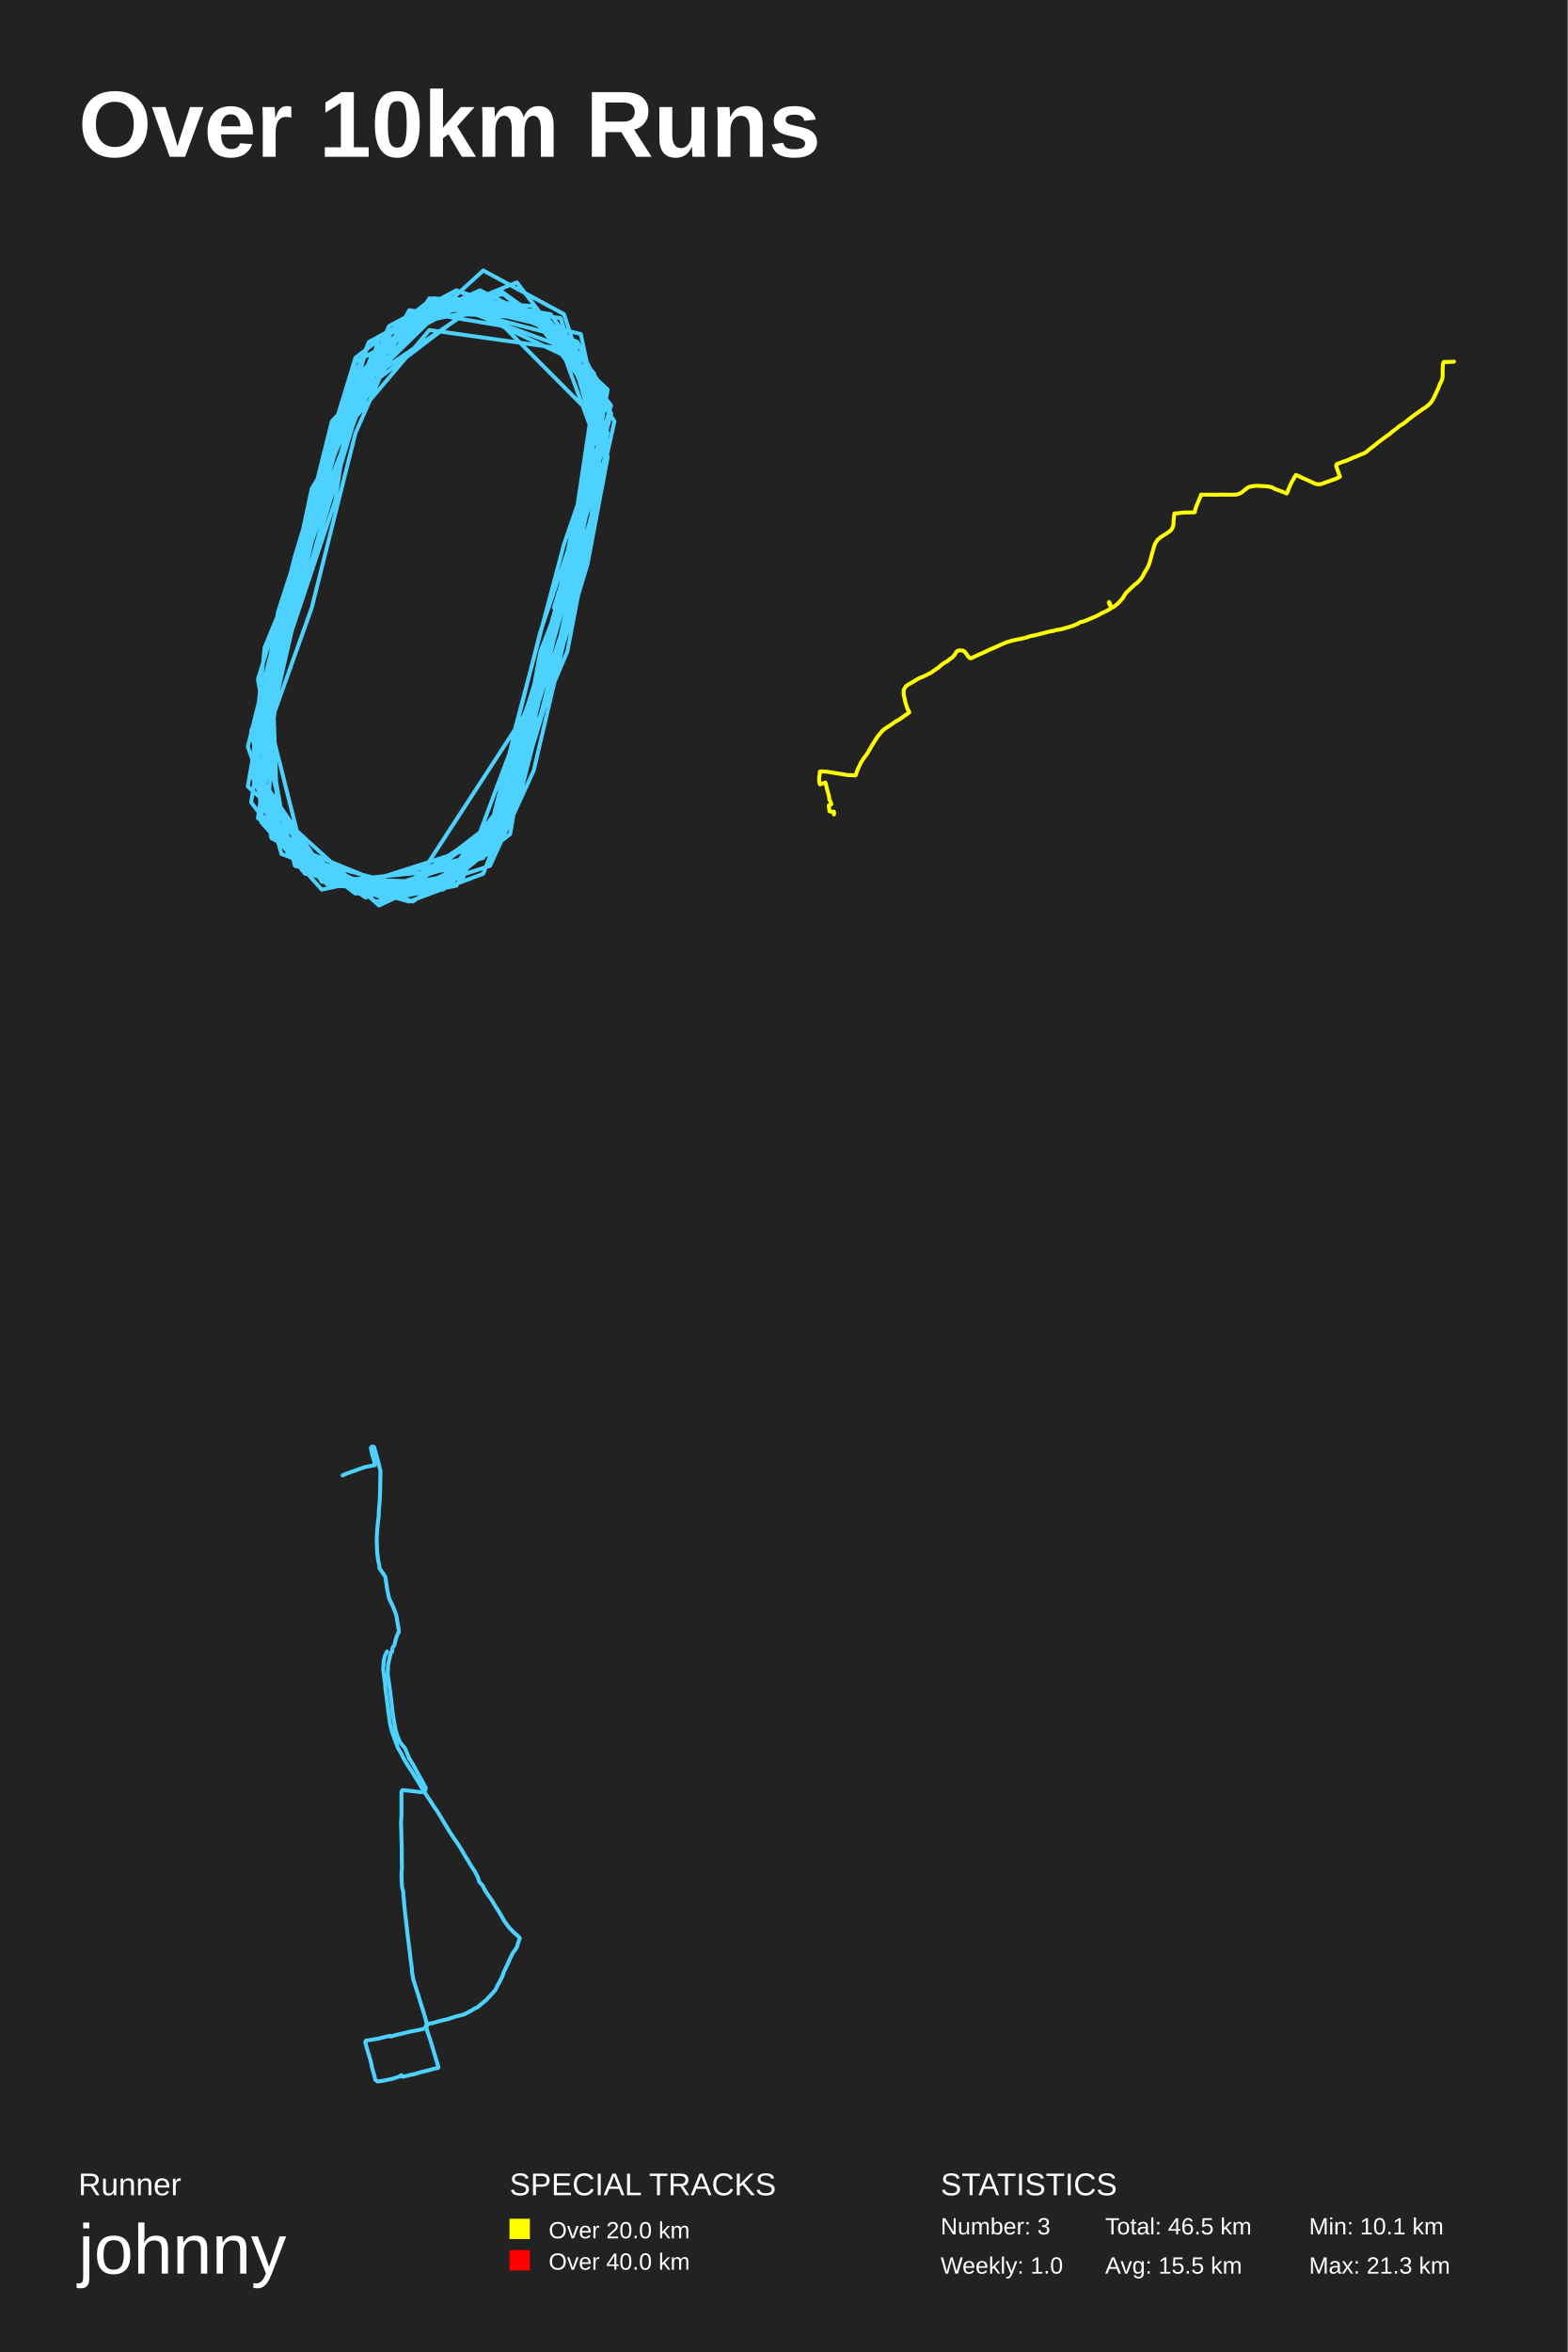
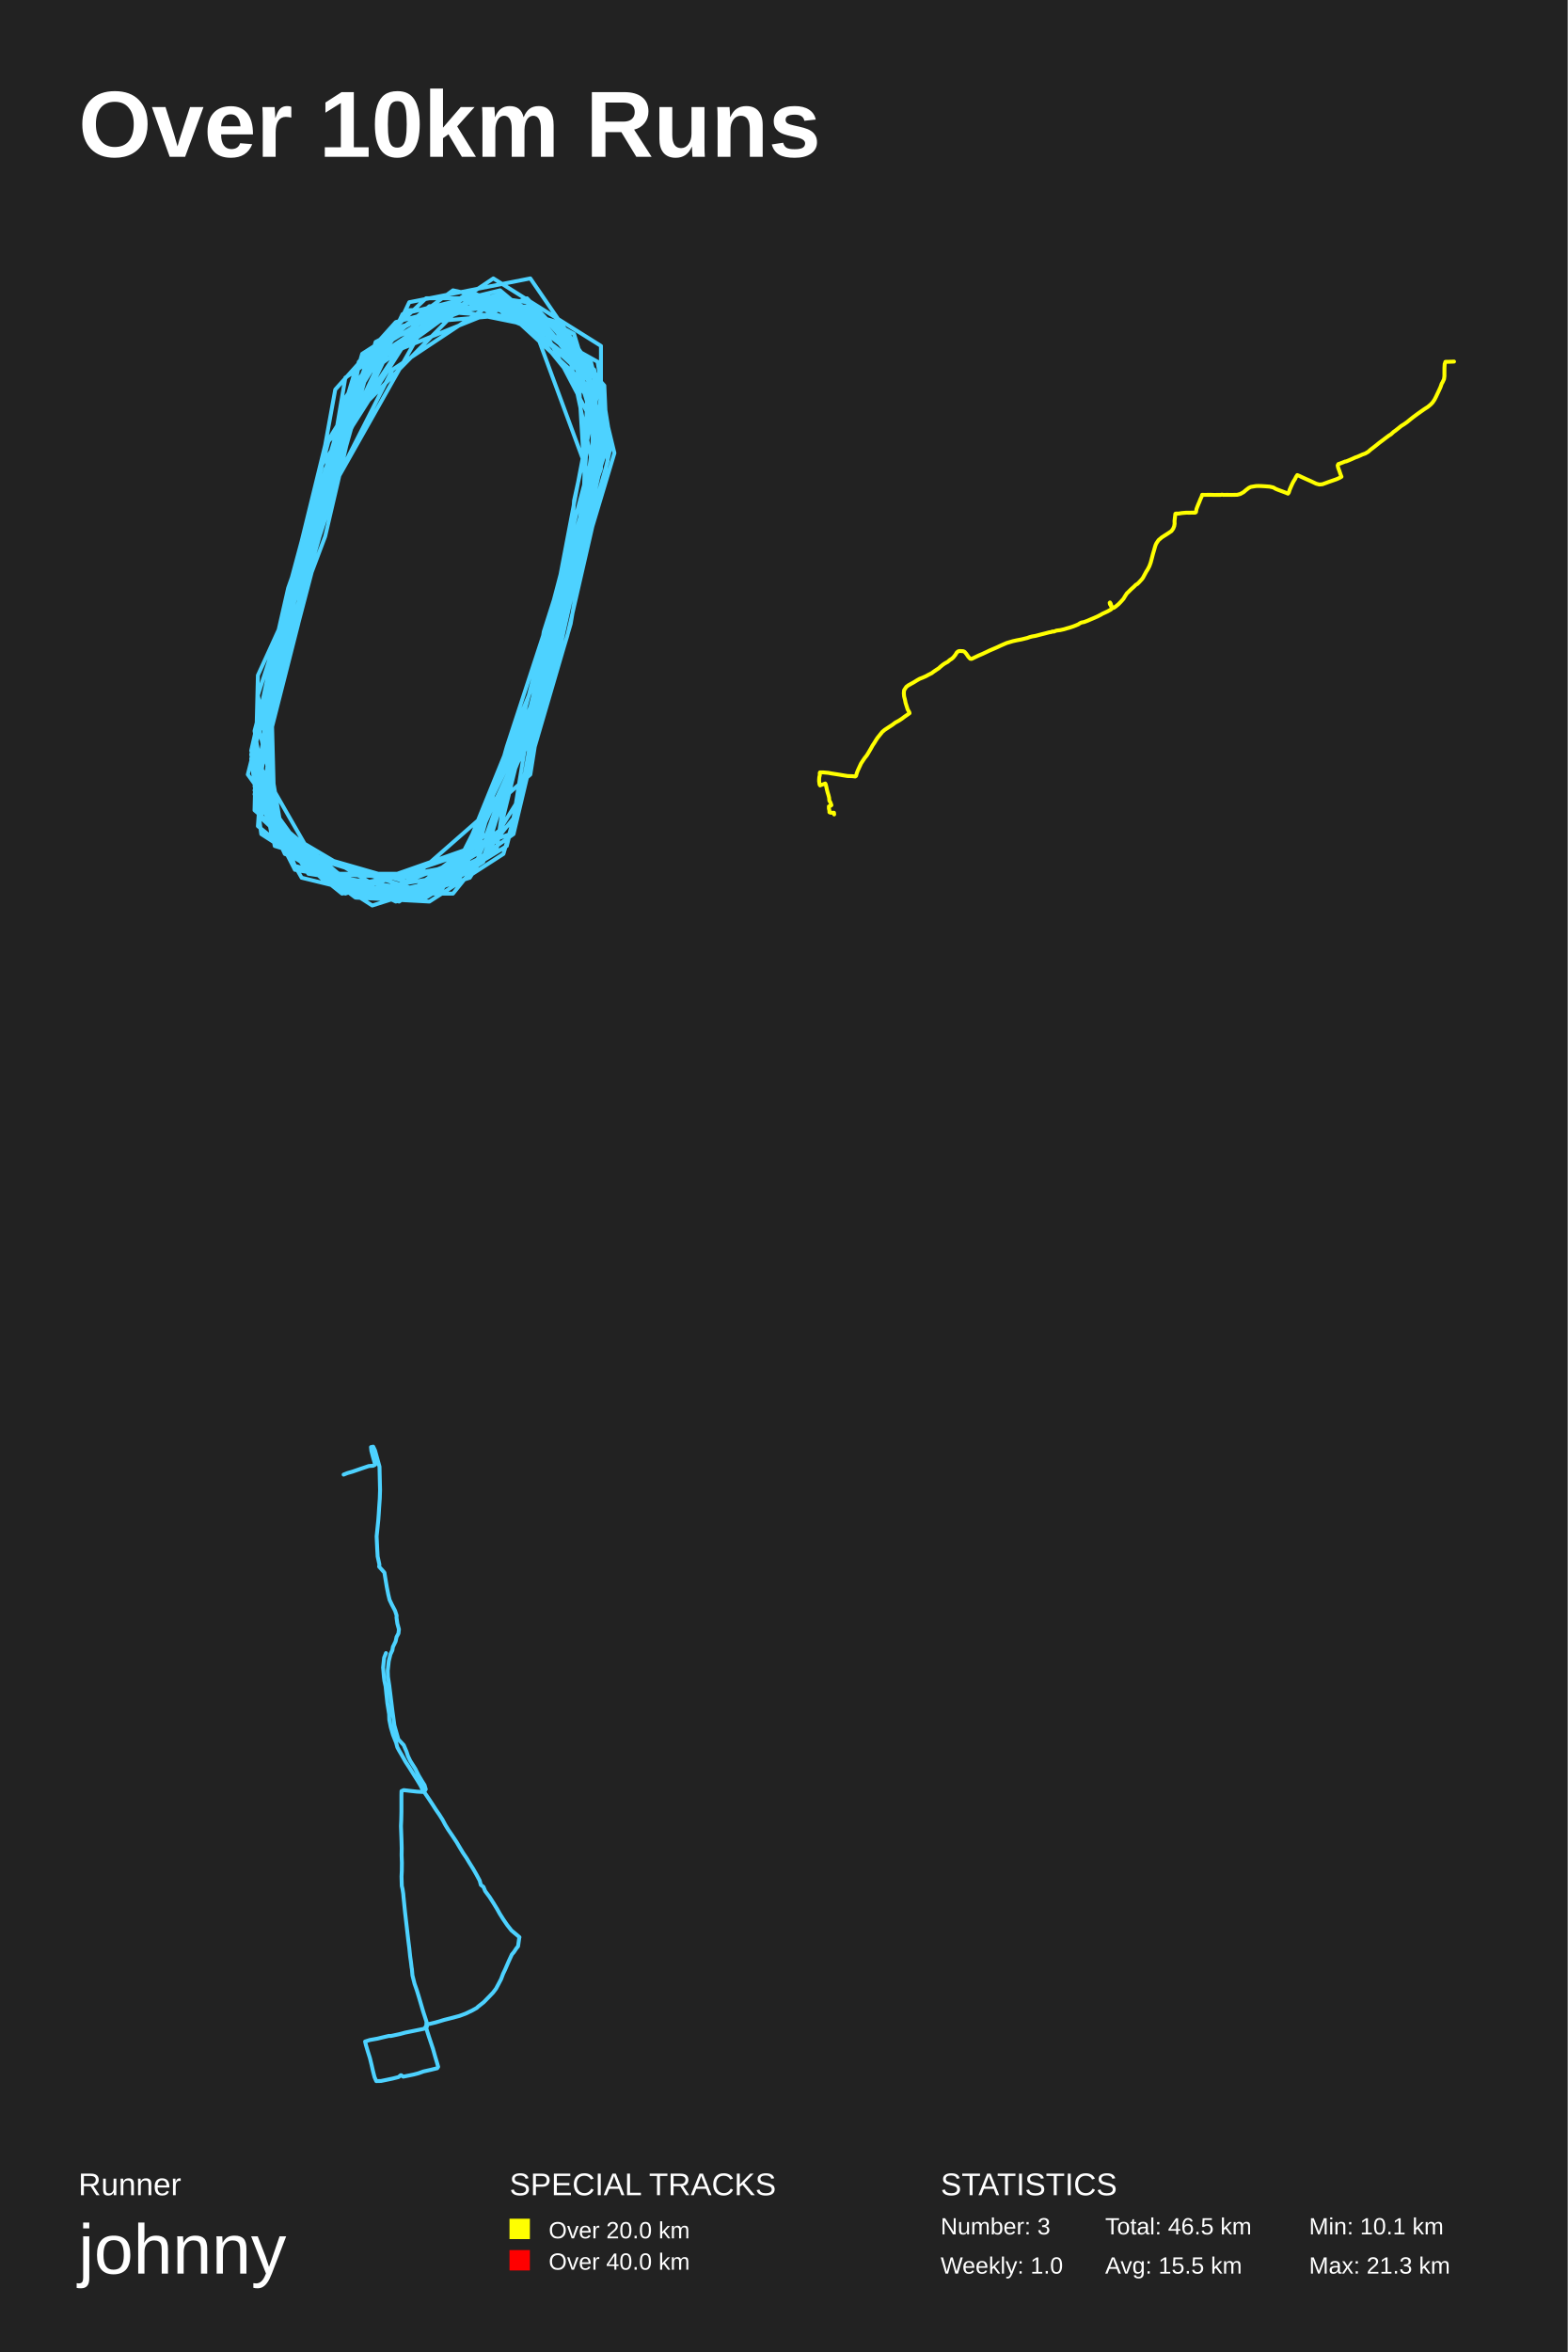
<svg xmlns="http://www.w3.org/2000/svg" baseProfile="full" height="300mm" version="1.1" viewBox="0,0,200,300" width="200mm">
  <defs />
  <rect fill="#222222" height="300" width="200" x="0" y="0" />
  <text fill="#FFFFFF" style="font-size:12px; font-family:Arial; font-weight:bold;" x="10" y="20">Over 10km Runs</text>
  <text fill="#FFFFFF" style="font-size:4px; font-family:Arial" x="10" y="280">Runner</text>
  <text fill="#FFFFFF" style="font-size:9px; font-family:Arial" x="10" y="290">johnny</text>
  <text fill="#FFFFFF" style="font-size:4px; font-family:Arial" x="65" y="280">SPECIAL TRACKS</text>
  <rect fill="yellow" height="2.6" width="2.6" x="65" y="283" />
  <text fill="#FFFFFF" style="font-size:3px; font-family:Arial" x="70" y="285.5">Over 20.0 km</text>
  <rect fill="red" height="2.6" width="2.6" x="65" y="287" />
  <text fill="#FFFFFF" style="font-size:3px; font-family:Arial" x="70" y="289.5">Over 40.0 km</text>
  <text fill="#FFFFFF" style="font-size:4px; font-family:Arial" x="120" y="280">STATISTICS</text>
  <text fill="#FFFFFF" style="font-size:3px; font-family:Arial" x="120" y="285">Number: 3</text>
  <text fill="#FFFFFF" style="font-size:3px; font-family:Arial" x="120" y="290">Weekly: 1.0</text>
  <text fill="#FFFFFF" style="font-size:3px; font-family:Arial" x="141" y="285">Total: 46.5 km</text>
  <text fill="#FFFFFF" style="font-size:3px; font-family:Arial" x="141" y="290">Avg: 15.5 km</text>
  <text fill="#FFFFFF" style="font-size:3px; font-family:Arial" x="167" y="285">Min: 10.1 km</text>
  <text fill="#FFFFFF" style="font-size:3px; font-family:Arial" x="167" y="290">Max: 21.3 km</text>
-   <polyline fill="none" opacity="1" points="70.661,77.531 77.527,55.256 72.378,43.106 56.931,39.056 48.349,43.106 38.481,76.013 32.044,98.794 39.339,109.425 50.066,114.488 62.509,110.438 68.087,98.288 75.81,65.381 78.385,53.738 70.232,41.081 55.215,38.044 45.346,45.638 37.622,70.95 31.615,95.25 35.477,105.881 47.92,114.994 58.218,112.969 65.512,101.325 68.945,83.1 76.239,64.369 76.668,50.194 70.232,41.081 58.218,37.031 49.637,41.588 41.913,59.813 38.91,67.406 35.477,78.038 31.615,100.313 48.349,115.5 63.367,108.413 68.945,91.706 75.381,66.394 76.668,54.75 74.094,42.6 54.785,38.044 41.913,58.294 34.619,83.1 35.477,106.388 45.346,113.981 58.647,111.45 62.509,105.881 68.945,80.569 76.668,57.788 74.523,47.156 66.8,39.563 55.215,39.563 42.342,53.738 35.906,79.556 34.619,88.669 33.332,104.869 41.913,112.969 56.502,113.475 64.225,106.388 66.371,95.25 73.665,70.95 77.527,49.688 65.512,38.55 51.353,41.588 45.346,55.256 39.768,77.531 32.903,96.769 33.332,104.869 41.055,113.475 62.08,108.919 66.8,91.706 75.381,63.863 77.097,49.688 70.232,40.069 57.36,38.044 47.062,43.613 43.2,52.725 41.055,64.875 33.761,82.594 32.044,98.794 36.764,108.919 52.64,114.994 63.367,107.906 65.512,93.731 71.949,69.431 76.668,55.763 74.523,45.638 64.225,37.538 55.215,39.056 46.204,47.663 39.339,73.481 35.048,82.594 32.044,102.338 38.91,111.45 56.073,113.475 63.796,103.856 71.949,76.013 75.81,50.194 67.229,39.563 57.789,38.044 45.346,50.194 38.91,66.394 35.477,87.15 32.903,104.363 45.775,113.475 59.076,111.956 63.796,99.3 71.09,80.063 76.668,57.788 76.239,50.194 68.087,39.056 55.215,38.044 44.917,48.675 40.626,63.863 32.473,94.238 34.619,106.894 47.491,113.981 57.36,112.463 65.083,106.388 68.516,86.138 73.665,70.444 76.239,57.281 73.236,43.613 68.087,39.563 52.64,40.575 44.917,49.688 42.771,63.863 36.335,83.1 33.761,89.681 38.481,108.413 49.637,112.969 61.651,109.425 68.087,89.175 76.239,56.775 72.807,44.625 54.785,42.094 45.346,53.231 35.048,82.594 33.332,99.3 41.913,111.956 53.069,112.463 67.229,90.694 75.81,59.813 74.523,44.625 61.222,37.538 49.637,42.6 44.488,50.194 39.339,68.419 32.473,96.769 35.906,108.919 50.495,114.488 65.512,102.844 72.378,74.494 77.956,52.725 73.665,43.613 58.218,37.031 47.491,45.131 42.342,58.8 35.906,84.113 33.332,103.856 39.339,111.45 52.211,114.994 61.651,111.45 68.087,94.744 74.952,71.963 77.527,58.294 71.519,42.094 61.222,37.031 50.066,42.094 41.913,57.788 32.903,86.644 36.764,108.413 45.346,112.969 64.225,106.894 68.516,89.681 72.807,68.419 77.956,51.713 65.941,36.019 47.062,43.613 41.055,63.356 37.193,80.569 32.903,99.3 38.481,110.944 46.204,112.463 56.931,112.969 66.371,101.325 73.665,72.975 77.527,57.281 71.949,40.069 61.651,34.5 44.488,50.194 39.339,69.431 35.906,81.075 32.473,98.794 41.055,112.463 55.215,113.475 63.796,106.388 71.09,85.125 76.668,55.256 73.665,46.144 58.647,39.056 45.346,46.144 38.91,71.963 35.048,84.619 34.19,104.869 41.913,112.463 57.36,110.944 64.225,103.856 72.378,72.975 75.81,53.231 64.225,41.588 52.211,39.563 40.197,61.838 38.051,77.531 32.044,93.225 34.619,105.881 46.633,114.488 62.509,108.413 70.232,81.075 74.523,62.344 76.239,51.206 68.087,40.575 59.076,40.069 45.775,50.194 37.622,79.05 32.903,91.2 37.622,110.438 51.353,113.981 64.225,104.363 71.949,77.025 75.81,55.763 71.519,44.119 57.789,39.056 49.207,43.613 41.484,62.85 37.622,76.519 32.903,95.756 33.332,102.338 40.197,111.45 48.778,114.488 57.36,112.969 65.941,102.844 70.232,81.581 76.668,62.344 75.81,47.663 69.803,40.575 57.789,39.056 51.782,42.6 45.775,52.219 35.906,79.05 32.473,98.288 40.197,109.931 51.353,112.969 62.938,105.375 72.378,83.1 77.527,56.269 71.519,42.6 63.796,37.031 48.778,47.156 39.768,62.344 35.477,82.594 32.044,97.781 35.048,106.894 45.775,113.981 55.644,113.475 64.654,101.831 71.519,81.075 76.668,56.775 71.519,40.575 56.931,38.55" stroke="#4DD2FF" stroke-dasharray="none" stroke-linecap="round" stroke-linejoin="round" stroke-width="0.5" />
-   <polyline fill="none" opacity="1" points="185.5,46.118 185.27,46.145 184.586,46.171 184.211,46.171 184.166,46.19 184.155,46.282 184.082,46.453 184.054,46.925 184.048,47.463 184.048,47.995 183.998,48.375 183.807,48.782 183.701,48.959 183.555,49.379 183.381,49.766 183.18,50.192 182.989,50.599 182.787,50.992 182.541,51.353 182.305,51.603 181.935,51.911 181.487,52.199 181.111,52.462 180.691,52.757 180.36,53 180.035,53.242 179.705,53.505 179.301,53.839 178.909,54.115 178.556,54.331 178.214,54.607 177.894,54.863 177.76,54.968 177.614,55.059 177.233,55.407 176.964,55.571 176.504,55.919 176.14,56.194 175.765,56.476 175.378,56.791 174.974,57.106 174.655,57.349 174.347,57.624 173.971,57.841 173.601,57.972 173.349,58.09 172.9,58.28 172.744,58.326 172.284,58.536 171.886,58.706 171.544,58.844 171.438,58.851 171.191,58.949 170.788,59.106 170.558,59.179 170.468,59.356 170.535,59.664 170.692,60.084 170.849,60.549 170.95,60.792 170.709,60.936 170.294,61.12 169.381,61.435 169.011,61.573 168.518,61.75 168.131,61.782 167.739,61.678 166.971,61.317 166.349,61.041 165.889,60.831 165.609,60.694 165.328,60.582 165.166,60.825 165.043,61.081 164.841,61.402 164.69,61.697 164.533,62.051 164.359,62.451 164.247,62.806 164.146,62.943 163.955,62.858 163.434,62.661 162.918,62.471 162.582,62.333 162.279,62.156 161.82,62.051 161.327,62.012 160.783,61.979 160.396,61.966 160.066,61.979 159.432,62.084 159.169,62.209 158.782,62.504 158.496,62.753 158.076,62.989 157.684,63.088 156.961,63.101 156.423,63.094 155.924,63.101 155.75,63.068 155.593,63.101 155.212,63.101 154.752,63.107 154.388,63.094 153.968,63.094 153.502,63.101 153.228,63.088 153.172,63.291 152.987,63.698 152.852,64.045 152.763,64.242 152.589,64.675 152.51,64.891 152.438,65.298 152.337,65.363 151.894,65.357 151.681,65.37 151.221,65.363 150.661,65.409 150.224,65.481 149.893,65.475 149.82,65.508 149.764,65.973 149.714,66.419 149.725,66.76 149.674,67.069 149.54,67.403 149.316,67.711 149.08,67.869 148.766,68.079 148.368,68.328 148.094,68.505 147.679,68.859 147.421,69.239 147.309,69.469 147.231,69.711 147.124,70.098 146.973,70.603 146.777,71.357 146.681,71.712 146.513,72.171 146.295,72.59 146.115,72.866 145.869,73.325 145.695,73.646 145.549,73.843 145.219,74.203 145.0,74.42 144.781,74.544 144.563,74.767 144.17,75.121 143.795,75.495 143.66,75.613 143.425,75.974 143.218,76.321 142.915,76.662 142.579,77.01 142.214,77.312 141.973,77.476 141.867,77.482 141.699,77.253 141.575,76.905 141.503,76.787 141.463,76.833 141.503,77.017 141.564,77.095 141.777,77.521 141.632,77.672 141.206,77.915 140.757,78.125 140.533,78.223 140.331,78.348 139.894,78.571 139.491,78.748 139.025,78.944 138.65,79.108 138.207,79.272 137.882,79.338 137.686,79.423 137.49,79.561 137.187,79.692 136.834,79.829 136.397,79.974 135.999,80.085 135.685,80.184 135.169,80.302 134.698,80.361 134.345,80.492 134.194,80.472 134.015,80.544 133.762,80.583 133.398,80.682 132.798,80.833 132.277,80.97 131.986,81.042 131.599,81.108 131.296,81.187 130.988,81.298 130.248,81.482 129.637,81.6 129.133,81.711 128.78,81.816 128.376,81.934 128.006,82.092 127.603,82.269 127.255,82.432 127.009,82.544 126.583,82.728 126.185,82.898 125.776,83.095 125.282,83.324 124.767,83.547 123.904,83.96 123.719,83.94 123.495,83.704 123.22,83.304 123.013,83.068 122.839,82.983 122.547,82.964 122.318,82.964 122.161,83.023 122.009,83.154 121.841,83.436 121.572,83.77 121.331,83.98 121.157,84.078 121.023,84.19 120.872,84.327 120.468,84.55 120.221,84.721 119.907,84.976 119.739,85.14 119.448,85.33 119.1,85.566 118.82,85.776 118.45,85.96 118.097,86.156 117.682,86.34 117.296,86.491 116.959,86.681 116.589,86.91 116.18,87.14 115.827,87.337 115.592,87.52 115.424,87.769 115.312,87.946 115.278,88.32 115.312,88.733 115.424,89.166 115.502,89.559 115.637,89.985 115.76,90.378 115.973,90.752 116.001,90.87 115.726,91.067 115.345,91.329 115.026,91.572 114.656,91.814 114.404,91.952 114.185,92.07 113.832,92.339 113.389,92.627 112.823,93.001 112.532,93.25 111.932,93.997 111.736,94.292 111.5,94.679 111.304,94.967 111.069,95.393 110.749,95.937 110.576,96.219 110.29,96.58 110.038,96.953 109.836,97.262 109.634,97.694 109.427,98.146 109.298,98.481 109.197,98.841 109.09,98.92 108.771,98.881 108.631,98.874 108.35,98.868 108.132,98.861 107.672,98.789 107.218,98.71 106.725,98.632 106.081,98.533 105.666,98.455 105.509,98.441 105.01,98.396 104.618,98.396 104.584,98.448 104.584,98.645 104.59,98.743 104.522,99.025 104.5,99.333 104.5,99.53 104.556,99.942 104.629,100.054 104.696,100.015 104.971,99.929 105.279,99.811 105.341,99.923 105.442,100.349 105.492,100.598 105.582,100.945 105.677,101.247 105.772,101.62 105.8,101.988 105.935,102.21 106.064,102.571 105.912,102.669 105.744,102.722 105.75,103.003 105.812,103.272 105.812,103.462 105.963,103.528 106.389,103.528 106.411,103.744 106.389,103.882" stroke="yellow" stroke-dasharray="none" stroke-linecap="round" stroke-linejoin="round" stroke-width="0.5" />
-   <polyline fill="none" opacity="1" points="49.378,210.646 49.095,211.239 48.965,211.832 48.906,212.563 48.882,212.867 49.059,214.301 49.142,214.908 49.165,215.364 49.342,216.66 49.472,217.736 49.626,218.854 49.744,219.792 49.991,220.813 50.345,221.806 50.628,222.537 50.758,222.937 51.171,223.641 51.49,224.289 51.903,224.979 52.717,226.234 52.941,226.62 53.472,227.448 53.755,227.972 53.92,228.193 54.357,228.896 54.912,229.724 55.466,230.579 55.796,231.048 56.304,231.876 56.705,232.565 56.965,232.979 57.448,233.779 58.062,234.69 58.392,235.158 58.829,235.848 59.313,236.69 59.808,237.476 60.15,238.055 60.575,238.703 60.988,239.503 61.141,240.027 61.602,240.538 61.826,241.034 62.168,241.558 62.734,242.358 63.194,243.131 63.56,243.696 64.02,244.469 64.445,245.2 64.953,245.862 65.649,246.579 66.073,246.924 66.309,247.213 66.144,247.696 65.944,248.344 65.778,248.634 65.413,249.13 65.13,249.696 64.658,250.744 64.268,251.558 64.127,251.999 63.69,252.882 63.371,253.447 63.206,253.819 62.652,254.426 62.062,255.074 61.33,255.681 60.882,256.054 60.634,256.15 59.867,256.605 59.171,256.95 58.074,257.226 57.212,257.515 56.139,257.777 55.088,258.067 54.64,258.122 54.392,258.591 54.558,259.225 54.841,260.025 55.088,260.853 55.372,261.79 55.643,262.701 55.867,263.418 55.926,263.735 55.336,263.887 54.522,264.107 53.767,264.286 52.953,264.535 52.339,264.659 51.938,264.769 51.313,264.893 51.218,264.742 51.207,264.686 50.971,264.852 50.451,265.031 49.932,265.183 48.988,265.376 48.186,265.5 47.891,265.307 47.702,264.562 47.478,263.776 47.301,262.921 47.042,262.052 46.806,261.266 46.593,260.508 46.676,260.287 47.561,260.149 48.398,259.998 49.154,259.805 49.791,259.667 49.85,259.763 50.581,259.543 51.466,259.35 52.351,259.129 53.106,258.991 53.932,258.812 54.204,258.729 54.44,258.136 54.251,257.35 53.873,256.136 53.59,255.24 53.342,254.399 53.024,253.419 52.729,252.454 52.563,251.544 52.54,251.075 52.481,250.578 52.387,249.972 52.28,249.006 52.151,247.986 52.021,246.951 51.608,243.351 51.525,242.345 51.454,241.641 51.454,241.324 51.301,240.772 51.242,240.014 51.218,239.117 51.277,238.234 51.254,237.103 51.254,236.207 51.242,235.296 51.207,234.345 51.195,233.393 51.159,232.538 51.218,231.572 51.218,230.607 51.218,229.393 51.218,228.524 51.36,228.331 51.903,228.386 52.823,228.482 53.696,228.593 54.038,228.538 54.251,228.372 54.322,228.041 53.944,227.351 53.673,226.841 53.224,226.041 52.776,225.213 52.186,224.234 52.021,223.848 51.69,223.02 51.053,222.247 50.711,221.461 50.451,220.592 50.263,219.544 50.109,218.564 50.003,217.654 49.732,215.419 49.614,214.577 49.46,213.612 49.508,212.343 49.708,211.432 49.885,210.77 50.015,210.687 50.074,210.204 50.333,209.777 50.463,209.183 50.664,208.59 50.9,208.08 50.782,207.335 50.699,206.907 50.581,206.121 50.522,205.927 50.192,205.044 49.791,204.189 49.649,203.913 49.413,202.837 49.283,201.913 49.142,201.085 48.398,200.009 48.398,199.733 48.245,199.015 48.127,198.118 48.056,196.449 48.115,195.249 48.198,194.324 48.304,193.496 48.339,192.627 48.434,191.565 48.493,190.24 48.54,187.646 48.292,186.611 48.044,185.687 47.726,184.583 47.454,184.5 47.313,184.679 47.466,185.438 47.749,186.404 47.832,186.887 47.23,186.998 46.522,187.135 45.531,187.494 44.599,187.825 44.163,187.977 43.702,188.184" stroke="#4DD2FF" stroke-dasharray="none" stroke-linecap="round" stroke-linejoin="round" stroke-width="0.5" />
+   <polyline fill="none" opacity="1" points="75.381,64.369 75.81,48.169 64.225,39.056 53.927,40.069 41.055,59.306 33.332,90.694 35.906,105.881 44.917,112.969 53.927,114.488 64.654,107.906 71.09,82.088 78.385,57.788 75.81,47.156 63.796,37.031 51.353,40.069 41.484,60.825 35.048,85.125 31.615,98.794 41.484,112.463 54.356,114.488 61.651,109.931 68.516,87.656 73.665,68.925 77.527,54.244 75.381,46.144 63.796,38.044 54.356,38.044 45.775,46.144 41.055,63.356 37.622,73.988 32.473,93.225 35.048,107.906 54.785,113.981 65.512,106.388 72.378,77.531 74.523,62.344 75.381,46.65 67.229,38.044 45.775,46.65 38.051,75 32.044,96.263 37.622,110.438 51.782,114.488 60.793,108.919 64.654,95.25 74.094,66.394 76.668,53.738 71.949,43.613 59.505,38.55 45.346,47.156 40.197,64.369 34.619,84.113 32.044,96.263 35.048,107.4 50.495,114.994 59.934,111.956 65.941,102.338 72.378,81.075 77.956,56.775 76.239,46.144 60.793,37.538 46.204,48.169 41.484,68.419 36.335,82.088 32.473,101.325 38.481,111.956 50.924,114.994 63.796,105.881 70.661,78.038 77.527,56.775 73.236,42.6 63.796,37.538 50.495,41.081 42.771,49.688 41.484,56.775 35.906,79.556 32.903,86.138 32.473,103.35 44.917,113.981 57.789,113.981 65.512,104.363 69.374,80.569 75.81,60.319 76.668,50.7 68.087,39.563 59.505,37.538 49.637,43.613 41.484,56.775 38.051,77.025 32.044,96.769 33.332,106.388 47.491,115.5 58.647,111.956 68.516,90.694 75.81,60.319 72.378,44.119 60.793,38.044 49.637,44.625 40.626,63.356 39.768,72.975 32.473,100.819 37.622,110.944 52.64,113.475 62.08,106.388 65.512,96.769 73.665,72.975 77.097,53.738 70.661,41.588 58.647,38.044 47.92,43.613 43.629,58.8 36.335,80.063 32.473,100.313 36.335,108.919 50.924,114.488 63.367,108.413 64.654,99.3 72.378,77.025 73.236,63.863 76.239,50.194 71.09,41.081 62.08,38.55 48.778,43.613 43.2,55.763 38.051,77.025 34.619,86.138 34.19,103.856 43.2,111.45 57.36,111.45 65.941,104.363 71.09,75.506 75.81,50.7 63.796,38.044 50.066,47.156 39.768,67.406 32.903,92.213 35.906,105.881 44.917,113.475 65.083,106.388 72.807,75 77.097,56.775 68.087,39.563 54.785,39.056 45.775,46.65 44.059,55.256 35.477,83.1 32.903,101.831 44.059,113.981 59.076,108.919 68.945,88.669 77.527,58.8 77.097,49.181 68.087,39.056 52.211,39.563 44.059,50.7 41.913,64.875 32.473,94.238 34.619,106.388 45.346,114.488 54.785,114.994 64.225,108.919 72.807,79.556 74.952,66.9 73.665,45.638 64.654,38.55 57.789,37.031 47.491,44.625 36.764,75 32.044,95.756 41.055,111.45 52.64,111.956 67.658,98.794 71.519,74.494 76.668,59.813 76.668,44.119 62.938,35.513 44.059,48.169 40.626,68.419 34.19,94.238 35.048,106.388 41.484,112.463 53.498,113.981 60.793,109.931 70.661,86.138 76.668,59.306 76.668,48.675 67.658,35.513 52.211,38.55 40.197,63.863 36.335,78.038 32.903,88.669 36.335,108.413 46.633,114.488 57.789,111.956 69.374,88.163 73.665,70.444 76.239,52.219 66.8,40.575 54.356,39.563 41.484,59.813 38.051,79.556 32.903,99.806 35.906,107.906 51.782,112.463 59.505,109.425 68.087,89.175 75.381,61.331 68.087,41.588 55.644,39.056 46.204,45.131 38.051,73.481 34.19,90.694 32.903,101.325 39.339,111.45 56.073,113.981 67.229,95.25 74.094,67.913 76.239,55.763 73.665,47.156 65.941,40.069 54.356,41.081 41.484,63.863 34.19,86.644 32.903,105.375 43.629,113.981 59.076,111.45 66.8,91.2 74.523,61.838 74.952,49.181 63.367,38.55 51.353,41.588 46.204,48.675 40.626,68.925 37.193,80.569 32.473,99.3 36.764,108.919 44.059,113.475 53.498,114.488 61.651,109.425 65.941,96.769 74.523,67.913 76.668,55.256 72.378,42.6 63.796,37.538 55.644,41.081 46.633,46.65 39.339,65.888 34.619,89.175 35.048,105.375 47.062,112.463 58.218,110.438 68.516,90.188 74.952,67.913 76.668,50.194 67.229,38.55 60.363,37.538 41.913,56.269 36.335,77.025 35.048,89.681 33.332,104.363 42.771,112.969 49.637,114.488 58.218,111.45 68.087,87.15 74.952,65.888 76.239,48.169 65.512,38.55" stroke="#4DD2FF" stroke-dasharray="none" stroke-linecap="round" stroke-linejoin="round" stroke-width="0.5" />
+   <polyline fill="none" opacity="1" points="185.5,46.118 184.814,46.145 184.438,46.145 184.393,46.164 184.381,46.256 184.308,46.427 184.28,46.901 184.275,47.441 184.275,47.974 184.224,48.355 184.033,48.763 183.926,48.941 183.78,49.362 183.606,49.75 183.403,50.177 183.212,50.585 183.01,50.98 182.763,51.342 182.527,51.592 182.156,51.901 181.706,52.19 181.329,52.454 180.908,52.75 180.576,52.993 180.25,53.236 179.919,53.5 179.514,53.835 179.12,54.111 178.766,54.328 178.424,54.605 178.103,54.861 177.968,54.966 177.822,55.059 177.44,55.407 177.17,55.572 176.709,55.92 176.344,56.197 175.967,56.479 175.579,56.795 175.175,57.111 174.854,57.354 174.545,57.631 174.169,57.848 173.798,57.979 173.545,58.098 173.095,58.288 172.938,58.334 172.477,58.545 172.078,58.716 171.735,58.854 171.628,58.861 171.381,58.959 170.976,59.117 170.746,59.189 170.656,59.367 170.723,59.676 170.881,60.097 171.038,60.564 171.139,60.808 170.897,60.952 170.481,61.136 169.565,61.452 169.194,61.59 168.7,61.768 168.312,61.801 167.918,61.696 167.148,61.334 166.524,61.057 166.064,60.847 165.783,60.709 165.502,60.597 165.339,60.84 165.215,61.097 165.013,61.419 164.861,61.715 164.703,62.07 164.529,62.472 164.417,62.827 164.316,62.965 164.124,62.879 163.602,62.682 163.085,62.491 162.747,62.353 162.444,62.176 161.983,62.07 161.488,62.031 160.943,61.998 160.555,61.985 160.224,61.998 159.589,62.103 159.324,62.228 158.937,62.524 158.65,62.774 158.228,63.011 157.835,63.11 157.11,63.123 156.57,63.116 156.07,63.123 155.896,63.09 155.738,63.123 155.356,63.123 154.895,63.129 154.53,63.116 154.108,63.116 153.642,63.123 153.366,63.11 153.31,63.314 153.125,63.721 152.99,64.07 152.9,64.267 152.726,64.701 152.647,64.918 152.574,65.326 152.473,65.392 152.029,65.385 151.815,65.398 151.354,65.392 150.792,65.438 150.354,65.51 150.022,65.504 149.949,65.537 149.893,66.004 149.842,66.451 149.853,66.793 149.803,67.102 149.668,67.437 149.443,67.746 149.207,67.904 148.892,68.115 148.493,68.365 148.218,68.542 147.802,68.897 147.543,69.279 147.431,69.509 147.352,69.752 147.245,70.14 147.094,70.647 146.897,71.403 146.801,71.758 146.633,72.218 146.414,72.639 146.234,72.916 145.986,73.376 145.812,73.698 145.666,73.895 145.334,74.257 145.115,74.474 144.896,74.599 144.677,74.823 144.283,75.178 143.907,75.553 143.772,75.671 143.536,76.033 143.328,76.381 143.024,76.723 142.687,77.072 142.322,77.374 142.08,77.538 141.973,77.545 141.805,77.315 141.681,76.966 141.608,76.848 141.569,76.894 141.608,77.078 141.67,77.157 141.883,77.584 141.737,77.736 141.31,77.979 140.86,78.189 140.636,78.288 140.433,78.413 139.995,78.637 139.59,78.814 139.124,79.011 138.747,79.176 138.303,79.34 137.977,79.406 137.78,79.491 137.583,79.629 137.28,79.761 136.926,79.899 136.487,80.044 136.088,80.156 135.774,80.254 135.257,80.372 134.784,80.432 134.43,80.563 134.279,80.543 134.099,80.616 133.846,80.655 133.48,80.754 132.879,80.905 132.356,81.043 132.064,81.116 131.676,81.181 131.373,81.26 131.063,81.372 130.322,81.556 129.709,81.674 129.203,81.786 128.849,81.891 128.444,82.01 128.073,82.168 127.669,82.345 127.32,82.509 127.073,82.621 126.646,82.805 126.247,82.976 125.836,83.174 125.342,83.404 124.824,83.627 123.959,84.041 123.773,84.022 123.549,83.785 123.273,83.384 123.065,83.147 122.891,83.062 122.599,83.042 122.368,83.042 122.211,83.101 122.059,83.233 121.89,83.515 121.621,83.851 121.379,84.061 121.205,84.16 121.07,84.272 120.918,84.41 120.513,84.633 120.266,84.804 119.951,85.061 119.783,85.225 119.49,85.416 119.142,85.652 118.861,85.863 118.49,86.047 118.136,86.244 117.72,86.428 117.332,86.579 116.995,86.77 116.624,87 116.214,87.23 115.859,87.428 115.623,87.612 115.455,87.861 115.342,88.039 115.309,88.414 115.342,88.828 115.455,89.262 115.533,89.656 115.668,90.084 115.792,90.478 116.006,90.853 116.034,90.971 115.758,91.168 115.376,91.431 115.056,91.675 114.685,91.918 114.432,92.056 114.213,92.174 113.858,92.444 113.414,92.733 112.847,93.108 112.554,93.358 111.953,94.107 111.756,94.403 111.52,94.791 111.324,95.08 111.087,95.507 110.767,96.053 110.593,96.336 110.306,96.697 110.053,97.072 109.851,97.381 109.649,97.815 109.441,98.268 109.311,98.603 109.21,98.965 109.103,99.044 108.783,99.004 108.642,98.998 108.361,98.991 108.142,98.985 107.681,98.912 107.226,98.834 106.731,98.755 106.085,98.656 105.669,98.577 105.512,98.564 105.011,98.518 104.618,98.518 104.584,98.571 104.584,98.768 104.59,98.866 104.522,99.149 104.5,99.458 104.5,99.655 104.556,100.069 104.629,100.181 104.697,100.142 104.972,100.056 105.281,99.938 105.343,100.05 105.444,100.477 105.495,100.727 105.585,101.075 105.68,101.377 105.776,101.752 105.804,102.12 105.939,102.344 106.068,102.705 105.916,102.804 105.748,102.856 105.753,103.139 105.815,103.408 105.815,103.599 105.967,103.665 106.394,103.665 106.417,103.882" stroke="yellow" stroke-dasharray="none" stroke-linecap="round" stroke-linejoin="round" stroke-width="0.5" />
+   <polyline fill="none" opacity="1" points="49.242,210.853 49.006,211.446 48.912,212.343 48.876,212.701 48.982,213.929 49.041,214.398 49.195,215.102 49.277,215.929 49.419,217.24 49.643,218.633 49.667,219.351 49.856,220.302 50.139,221.282 50.54,222.289 50.693,222.868 50.906,223.268 51.248,223.848 51.755,224.744 52.227,225.461 52.829,226.427 53.218,227.034 53.667,227.779 53.785,228.027 54.091,228.538 54.611,229.296 55.177,230.151 55.602,230.814 56.05,231.462 56.451,232.096 56.829,232.8 57.195,233.393 57.761,234.221 58.28,235.007 58.528,235.434 59.059,236.317 59.543,237.034 59.873,237.586 60.357,238.358 60.77,239.076 61.195,239.862 61.348,240.427 61.678,240.676 61.902,241.214 62.457,241.958 62.976,242.772 63.425,243.503 63.755,244.096 64.227,244.841 64.711,245.544 65.253,246.234 65.95,246.813 66.268,247.089 66.233,247.241 66.091,248.261 65.879,248.51 65.56,248.992 65.301,249.296 64.888,250.192 64.439,251.227 64.18,251.764 63.932,252.426 63.578,253.102 63.283,253.654 62.905,254.15 62.351,254.73 61.702,255.392 60.982,255.957 60.829,256.109 60.262,256.426 59.401,256.84 58.622,257.129 57.478,257.433 56.664,257.639 55.602,257.957 54.811,258.15 54.552,258.164 54.386,258.729 54.693,259.694 54.941,260.439 55.236,261.322 55.519,262.328 55.743,263.073 55.897,263.625 55.779,263.804 54.941,264.011 54.021,264.218 53.372,264.452 52.794,264.604 52.192,264.728 51.448,264.879 51.307,264.797 51.201,264.7 51.118,264.7 50.835,264.935 50.068,265.128 49.348,265.279 48.605,265.431 48.003,265.445 47.779,264.935 47.59,264.19 47.401,263.363 47.189,262.494 46.918,261.639 46.693,260.88 46.575,260.398 47.177,260.205 48.18,260.025 48.794,259.874 49.631,259.68 49.844,259.694 50.115,259.639 51.012,259.446 51.673,259.267 52.758,259.046 53.561,258.881 54.15,258.757 54.386,258.37 54.41,257.874 53.997,256.605 53.749,255.764 53.466,254.799 53.183,253.875 52.888,253.033 52.617,251.958 52.546,251.144 52.51,250.965 52.416,250.178 52.322,249.516 52.215,248.482 52.086,247.475 51.673,243.889 51.566,242.827 51.472,241.889 51.448,241.572 51.354,240.951 51.26,240.552 51.224,239.352 51.26,238.634 51.271,237.572 51.236,236.648 51.248,235.765 51.224,234.827 51.189,233.862 51.154,232.91 51.189,232.138 51.212,231.076 51.212,229.876 51.212,228.993 51.224,228.455 51.496,228.331 52.31,228.427 53.207,228.524 53.914,228.565 54.15,228.482 54.316,228.22 54.162,227.696 53.832,227.172 53.419,226.482 52.982,225.613 52.345,224.606 52.05,223.999 51.861,223.42 51.507,222.592 50.823,221.861 50.587,221.033 50.316,220.082 50.174,219.047 50.044,218.095 49.974,217.516 49.667,215.019 49.49,213.874 49.466,213.101 49.596,211.887 49.808,211.018 49.95,210.715 50.056,210.494 50.127,210.066 50.469,209.363 50.587,208.811 50.835,208.342 50.894,207.817 50.693,207.086 50.587,206.341 50.599,206.052 50.398,205.445 49.985,204.658 49.702,204.065 49.537,203.389 49.348,202.437 49.171,201.375 49.041,200.588 48.369,199.829 48.404,199.567 48.18,198.532 48.121,197.511 48.05,195.966 48.18,194.697 48.263,193.883 48.322,193.069 48.381,192.13 48.452,191.151 48.487,190.047 48.416,187.08 48.18,186.225 47.838,184.997 47.614,184.528 47.331,184.583 47.378,185.052 47.578,185.811 47.862,186.818 47.602,186.956 47.047,186.998 46.068,187.329 44.994,187.701 44.322,187.894 43.838,188.088" stroke="#4DD2FF" stroke-dasharray="none" stroke-linecap="round" stroke-linejoin="round" stroke-width="0.5" />
</svg>
